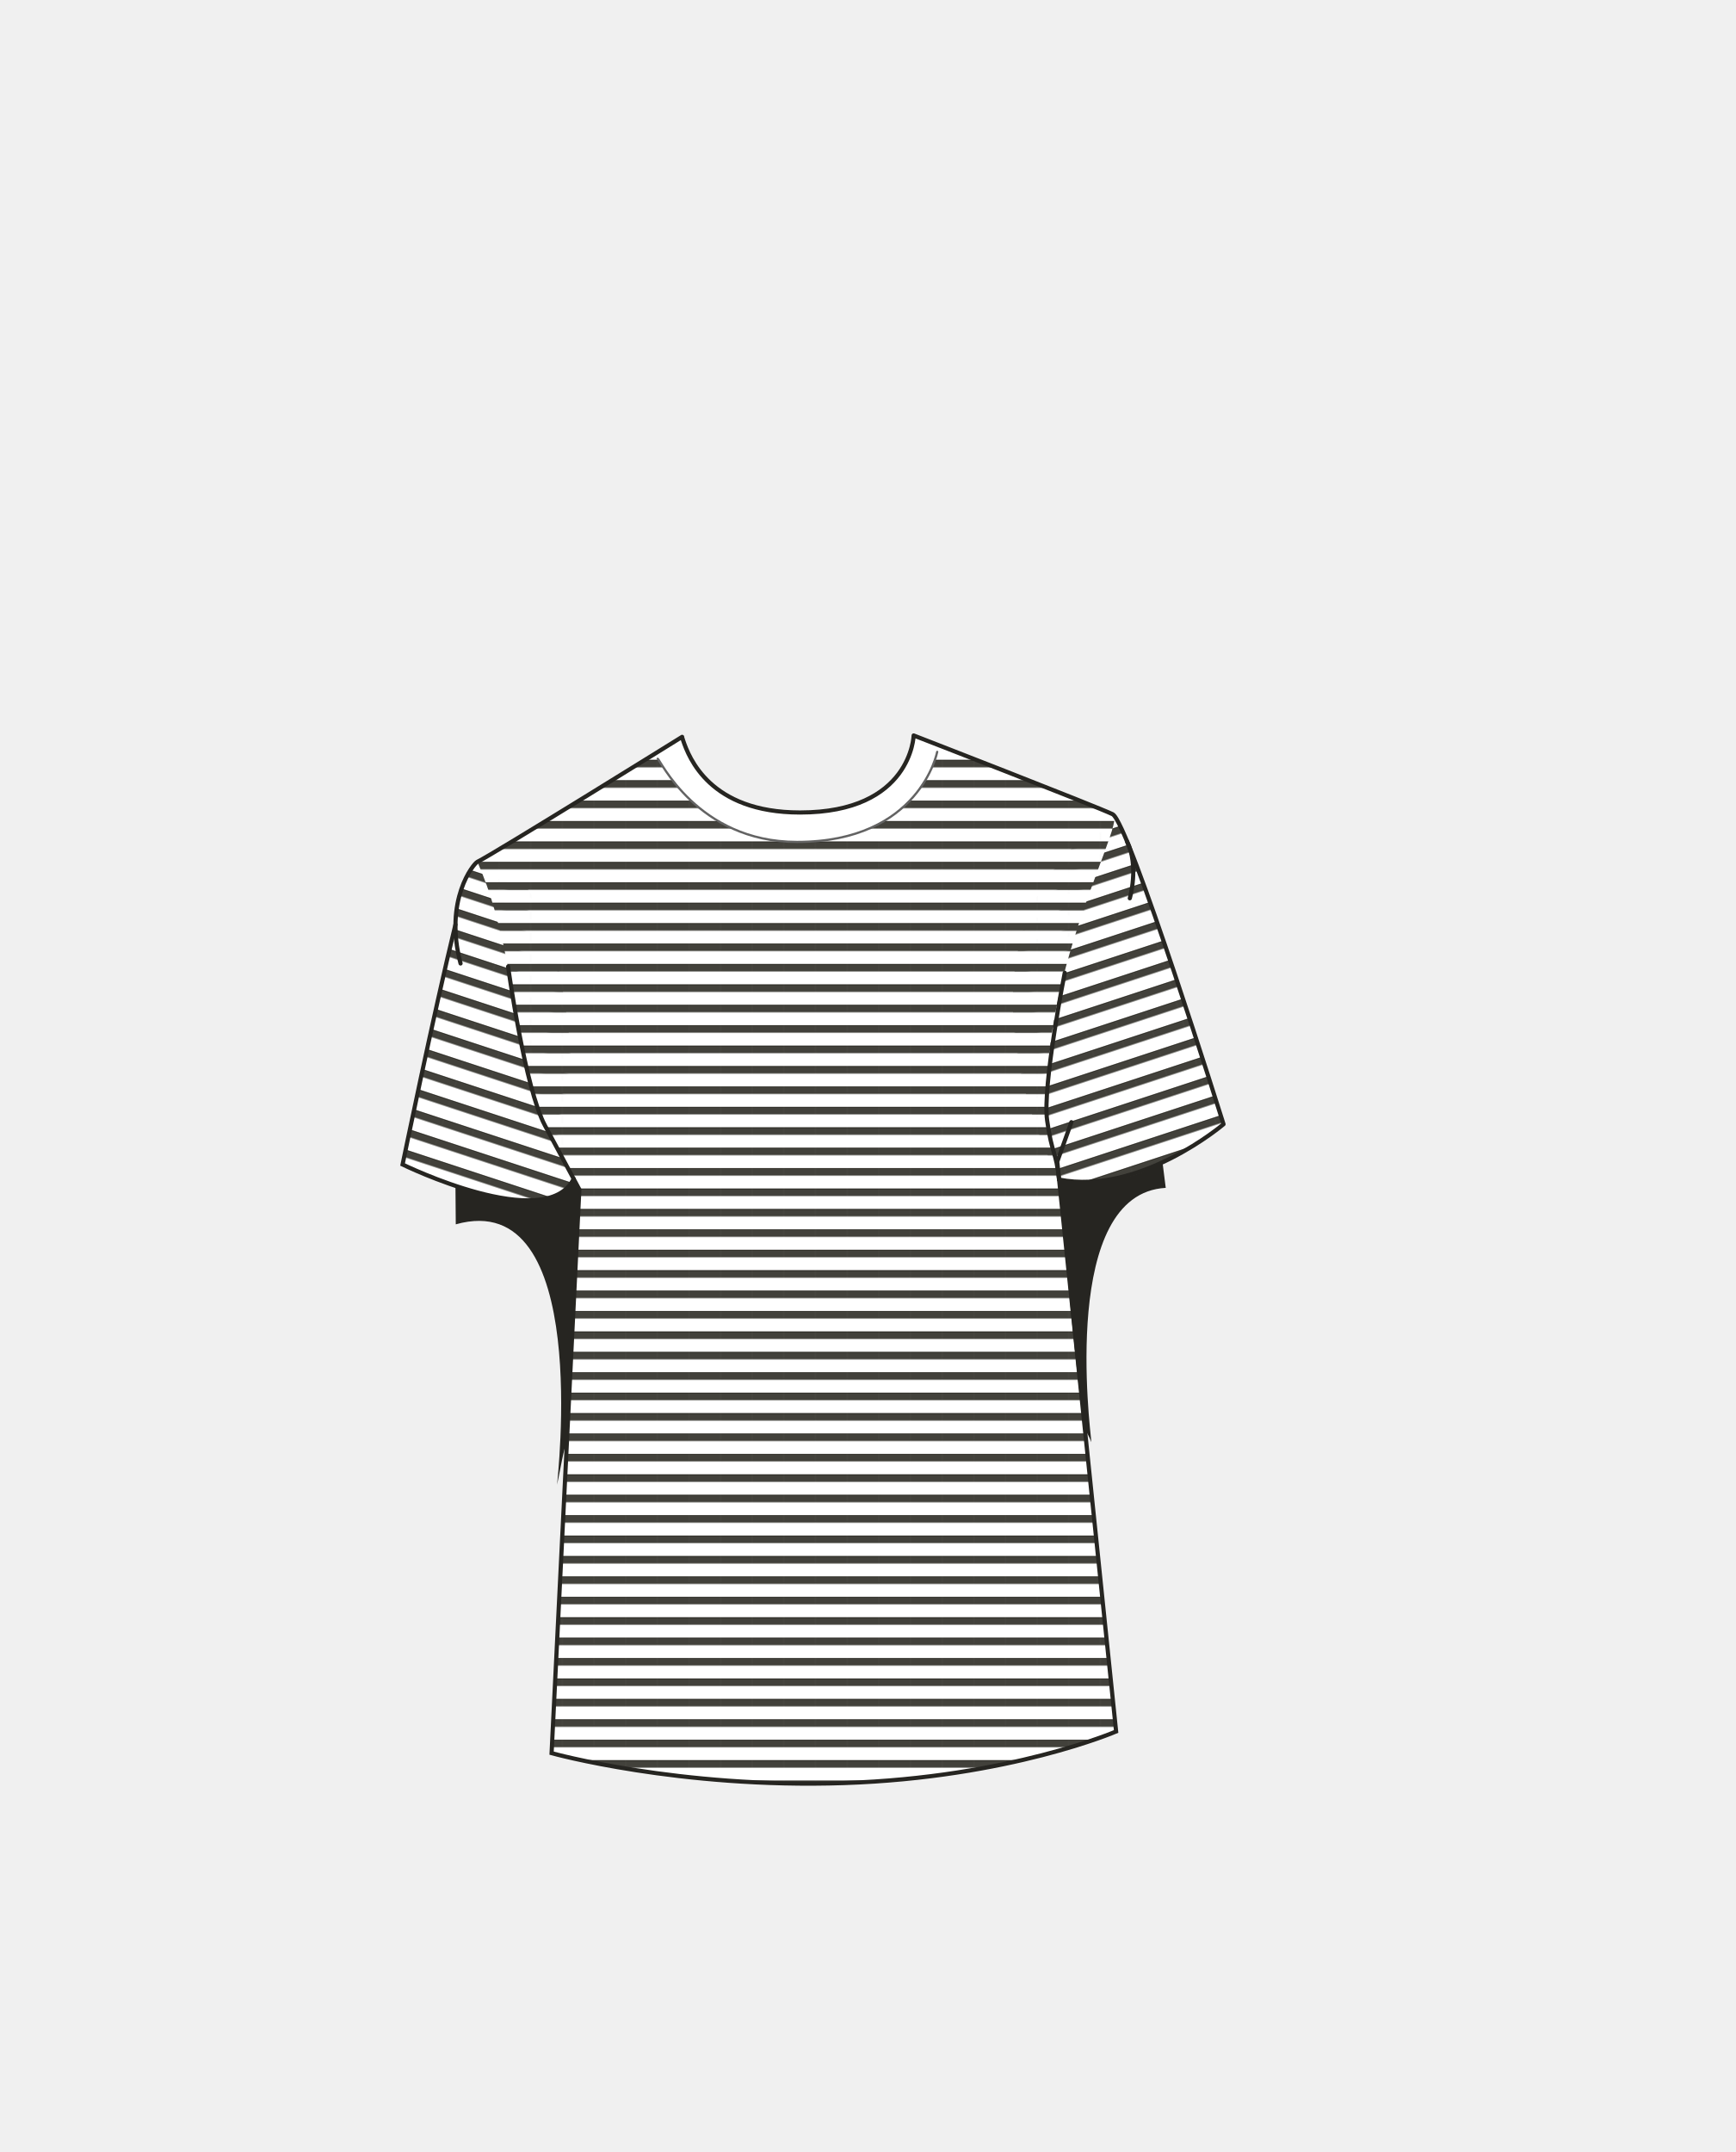
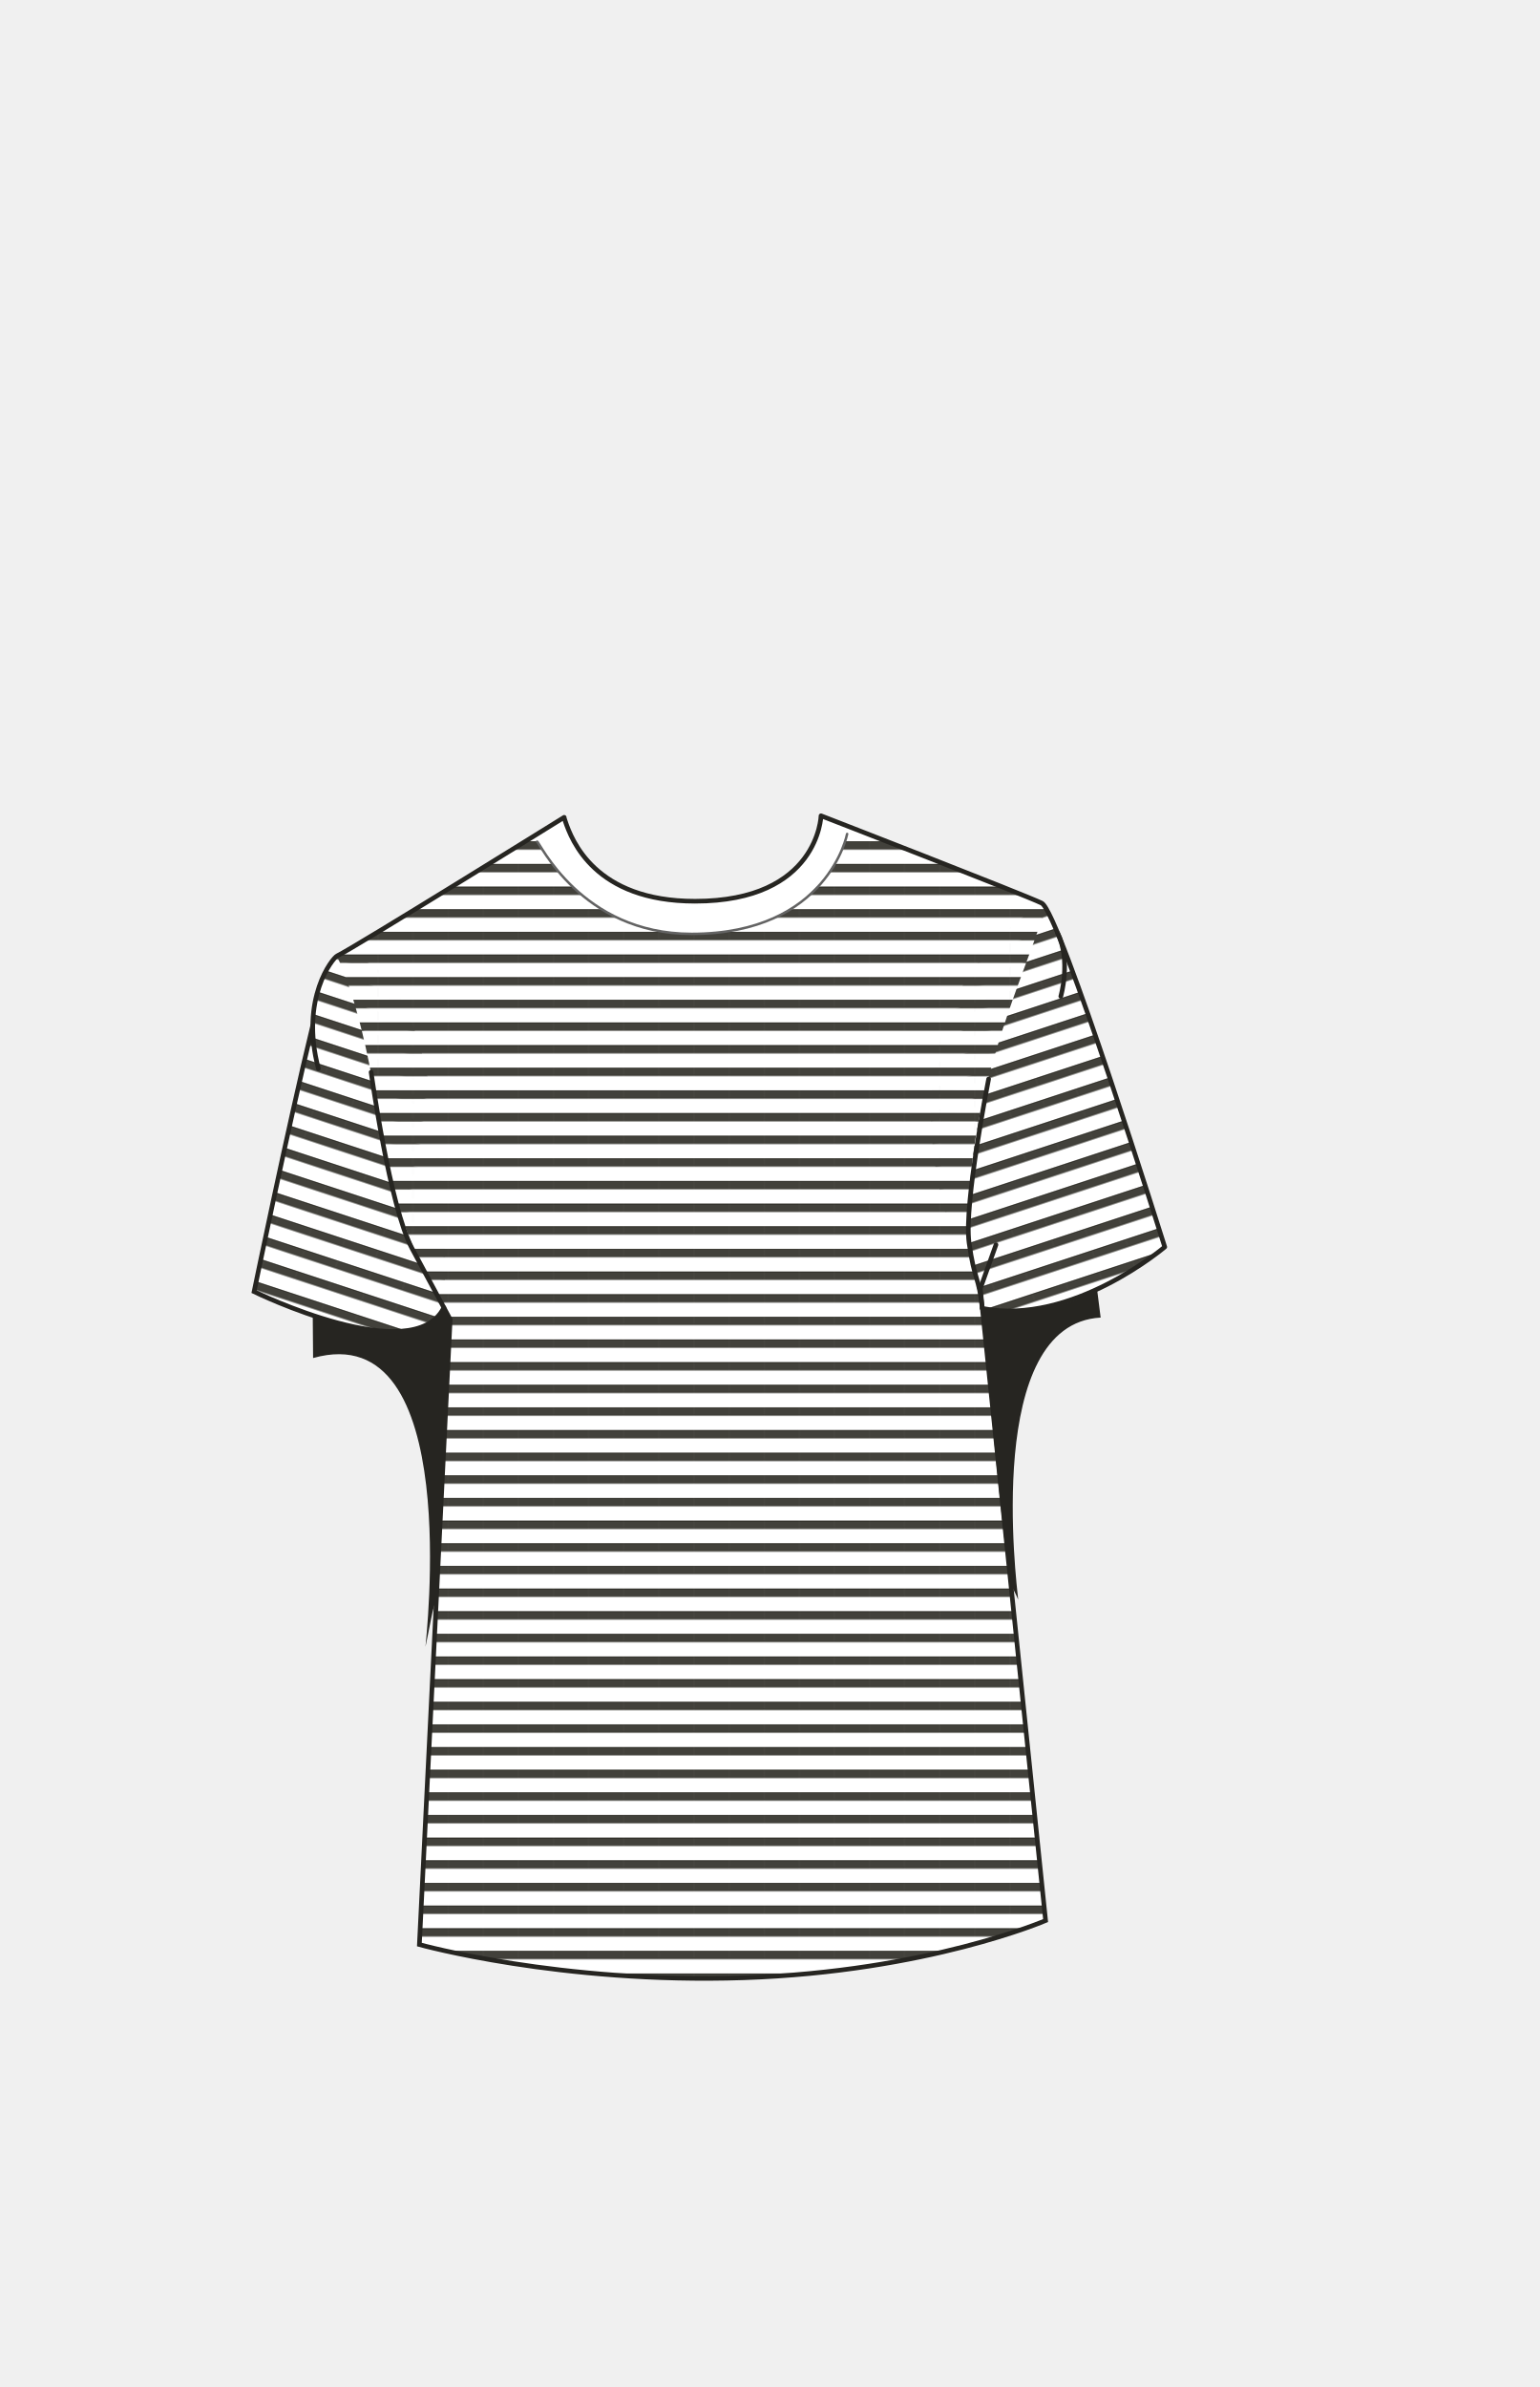
- <svg xmlns="http://www.w3.org/2000/svg" width="1250" height="1550" viewBox="0 0 1250 1550">
+ <svg xmlns="http://www.w3.org/2000/svg" width="1000" height="1550" viewBox="0 0 1000 1550">
  <defs>
-     <pattern id="a" width="14.25" height="9.19" patternTransform="matrix(-1.52 -.5 -.5 1.52 -1.1 -42.59)" patternUnits="userSpaceOnUse" viewBox="0 0 14.25 9.2">
+     <pattern id="a" width="14.25" height="9.19" patternTransform="matrix(-1.52 -.5 -.5 1.52 -1.1 -43.54)" patternUnits="userSpaceOnUse" viewBox="0 0 14.25 9.2">
      <path fill="none" d="M0 0h14.25v9.19H0z" />
      <path fill="#42413b" d="M0 0h14.25v3.5H0z" />
      <path fill="#fff" d="M0 3.5h14.25v5.69H0z" />
    </pattern>
-     <pattern id="b" width="14.25" height="9.19" patternTransform="matrix(1.52 -.5 .5 1.52 28.53 -16.03)" patternUnits="userSpaceOnUse" viewBox="0 0 14.25 9.2">
+     <pattern id="b" width="14.25" height="9.19" patternTransform="matrix(1.52 -.5 .5 1.52 28.53 -16.99)" patternUnits="userSpaceOnUse" viewBox="0 0 14.25 9.2">
      <path fill="none" d="M0 0h14.25v9.19H0z" />
      <path fill="#42413b" d="M0 0h14.25v3.5H0z" />
      <path fill="#fff" d="M0 3.5h14.25v5.69H0z" />
    </pattern>
-     <pattern id="c" width="14.25" height="9.19" patternTransform="matrix(1.6 0 0 1.6 -28.11 -26.26)" patternUnits="userSpaceOnUse" viewBox="0 0 14.25 9.2">
+     <pattern id="c" width="14.25" height="9.19" patternTransform="matrix(1.6 0 0 1.6 -28.11 -27.22)" patternUnits="userSpaceOnUse" viewBox="0 0 14.25 9.2">
      <path fill="none" d="M0 0h14.25v9.19H0z" />
      <path fill="#42413b" d="M0 0h14.25v3.5H0z" />
      <path fill="#fff" d="M0 3.5h14.25v5.69H0z" />
    </pattern>
  </defs>
-   <path d="M491.65 530.74s.01-.04 0 0zM763.19 849.61c58.38 11.42 118.49-39.89 118.49-39.89s-68.23-217.64-79.93-223.29-143.29-56.71-143.29-56.71-1.49 55.49-81.84 55.49c-65.09 0-80.1-39.73-84.22-51.88a12.64 12.64 0 01-.75-2.59c-1 .65-135.78 84.37-147.44 90-2.17 1-15.48 16.93-15.8 45.23-15.73 64.38-38.09 172.8-38.09 172.8s103.21 50.51 123.26 10.34l4.1 7.63-20 406s91.48 25.55 210.72 21.55 195.84-37.18 195.84-37.18l-41.07-397.5z" fill="#fff" />
-   <path d="M413.56 849.08s9.35-233.55-69.35-228.34c-2.17 1-15.48 16.93-15.8 45.23-15.73 64.38-38.09 172.8-38.09 172.8s103.19 50.48 123.24 10.31z" fill="url(#a)" />
-   <path d="M763.19 849.61c58.38 11.42 118.49-39.89 118.49-39.89s-68.23-217.64-79.93-223.29c-135.62 90.11-38.56 263.18-38.56 263.18z" fill="url(#b)" />
-   <path d="M763.19 849.61c-36-114.46 50.26-257.53 38.56-263.18s-125.51-49.31-125.51-49.31-11.72 67.79-99.24 69.29c-75.63 1.3-105.17-63.29-105.15-63.37-1.05.66-115.95 72.07-127.61 77.7-1.28.62 10.86 18 22.45 79.92 6.06 59.5 23.13 110.77 46.9 148.42l4.1 7.63-20 406s91.48 25.55 210.72 21.55 195.84-37.18 195.84-37.18l-41.07-397.5z" fill="url(#c)" />
-   <path d="M328.09 665.94C312.36 730.32 290 838.74 290 838.74s103.21 50.51 123.26 10.34" fill="none" stroke="#262521" stroke-linecap="round" stroke-miterlimit="10" stroke-width="3" />
-   <path d="M762.89 849.61c58.38 11.42 118.49-39.89 118.49-39.89s-68.23-217.64-79.93-223.29-143.29-56.71-143.29-56.71-1.49 55.49-81.85 55.49c-65.08 0-80.09-39.73-84.21-51.88-1-2.85-.72-2.61-.72-2.61s-135.77 84.36-147.47 90c-2.8 1.36-24.26 27.5-12.14 73.24" fill="none" stroke="#262521" stroke-linecap="round" stroke-linejoin="round" stroke-width="3" />
-   <path d="M366 696.22s12.17 87.68 26.55 114.41l24.79 46.08-20 406s91.48 25.55 210.72 21.55S804 1247.11 804 1247.11l-42.4-410.37 10.18-28.49" fill="none" stroke="#262521" stroke-linecap="round" stroke-miterlimit="10" stroke-width="3" />
-   <path d="M767 700.66S750.84 782.12 754.31 807s6.44 21.88 8.58 42.64M813.86 647s6.82-23.29-2.08-41.13" fill="none" stroke="#262521" stroke-linecap="round" stroke-miterlimit="10" stroke-width="3" />
-   <path d="M401.31 1069.34c2.6-12 4.59-25.5 7.12-30.88 1.79-36.41 8.93-181.75 8.93-181.75l-4.1-7.63c-20.14 32-85.17 5-85.17 5l.23 27.76c98.59-27.73 72.88 185.33 72.99 187.5zM839.75 855.57l-2.3-18.17c-35.91 20.67-74.56 12.21-74.56 12.21s12 143.45 18.39 179.36a72.5 72.5 0 014.92 9.78c-1.02-10.86-22.44-178.98 53.55-183.18z" fill="#262521" />
-   <path d="M473.77 546.51c1.31-.41 28.31 59.9 100.35 59.9 88.59 0 101-64.89 101-64.89" fill="none" stroke="#636363" stroke-linecap="round" stroke-linejoin="round" stroke-width="1.61" />
+   <path d="M366.65 530.74s.01-.04 0 0zM638.19 849.61c58.38 11.42 118.49-39.89 118.49-39.89s-68.23-217.64-79.93-223.29-143.29-56.71-143.29-56.71-1.49 55.49-81.84 55.49c-65.09 0-80.1-39.73-84.22-51.88a12.64 12.64 0 01-.75-2.59c-1 .65-135.78 84.37-147.44 90-2.17 1-15.48 16.93-15.8 45.23-15.73 64.38-38.09 172.8-38.09 172.8s103.21 50.51 123.26 10.34l4.1 7.63-20 406s91.48 25.55 210.72 21.55 195.84-37.18 195.84-37.18l-41.07-397.5z" fill="#fff" />
+   <path d="M288.56 849.08s9.35-233.55-69.35-228.34c-2.17 1-15.48 16.93-15.8 45.23-15.73 64.38-38.09 172.8-38.09 172.8s103.19 50.48 123.24 10.31z" fill="url(#a)" />
+   <path d="M638.19 849.61c58.38 11.42 118.49-39.89 118.49-39.89s-68.23-217.64-79.93-223.29c-135.62 90.11-38.56 263.18-38.56 263.18z" fill="url(#b)" />
+   <path d="M638.19 849.61c-36-114.46 50.26-257.53 38.56-263.18s-125.51-49.31-125.51-49.31-11.72 67.79-99.24 69.29c-75.63 1.3-105.17-63.29-105.15-63.37-1.05.66-115.95 72.07-127.61 77.7-1.28.62 10.86 18 22.45 79.92 6.06 59.5 23.13 110.77 46.9 148.42l4.1 7.63-20 406s91.48 25.55 210.72 21.55 195.84-37.18 195.84-37.18l-41.07-397.5z" fill="url(#c)" />
+   <path d="M203.09 665.94C187.36 730.32 165 838.74 165 838.74s103.21 50.51 123.26 10.34" fill="none" stroke="#262521" stroke-linecap="round" stroke-miterlimit="10" stroke-width="3" />
+   <path d="M637.89 849.61c58.38 11.42 118.49-39.89 118.49-39.89s-68.23-217.64-79.93-223.29-143.29-56.71-143.29-56.71-1.49 55.49-81.85 55.49c-65.08 0-80.09-39.73-84.21-51.88-1-2.85-.72-2.61-.72-2.61s-135.77 84.36-147.47 90c-2.8 1.36-24.26 27.5-12.14 73.24" fill="none" stroke="#262521" stroke-linecap="round" stroke-linejoin="round" stroke-width="3" />
+   <path d="M241 696.22s12.17 87.68 26.55 114.41l24.79 46.08-20 406s91.48 25.55 210.72 21.55S679 1247.11 679 1247.11l-42.4-410.37 10.18-28.49" fill="none" stroke="#262521" stroke-linecap="round" stroke-miterlimit="10" stroke-width="3" />
+   <path d="M642 700.66S625.84 782.12 629.31 807s6.44 21.88 8.58 42.64M688.86 647s6.82-23.29-2.08-41.13" fill="none" stroke="#262521" stroke-linecap="round" stroke-miterlimit="10" stroke-width="3" />
+   <path d="M276.31 1069.34c2.6-12 4.59-25.5 7.12-30.88 1.79-36.41 8.93-181.75 8.93-181.75l-4.1-7.63c-20.14 32-85.17 5-85.17 5l.23 27.76c98.59-27.73 72.88 185.33 72.99 187.5zM714.75 855.57l-2.3-18.17c-35.91 20.67-74.56 12.21-74.56 12.21s12 143.45 18.39 179.36a72.5 72.5 0 014.92 9.78c-1.02-10.86-22.44-178.98 53.55-183.18z" fill="#262521" />
+   <path d="M348.77 546.51c1.31-.41 28.31 59.9 100.35 59.9 88.59 0 101-64.89 101-64.89" fill="none" stroke="#636363" stroke-linecap="round" stroke-linejoin="round" stroke-width="1.61" />
</svg>
